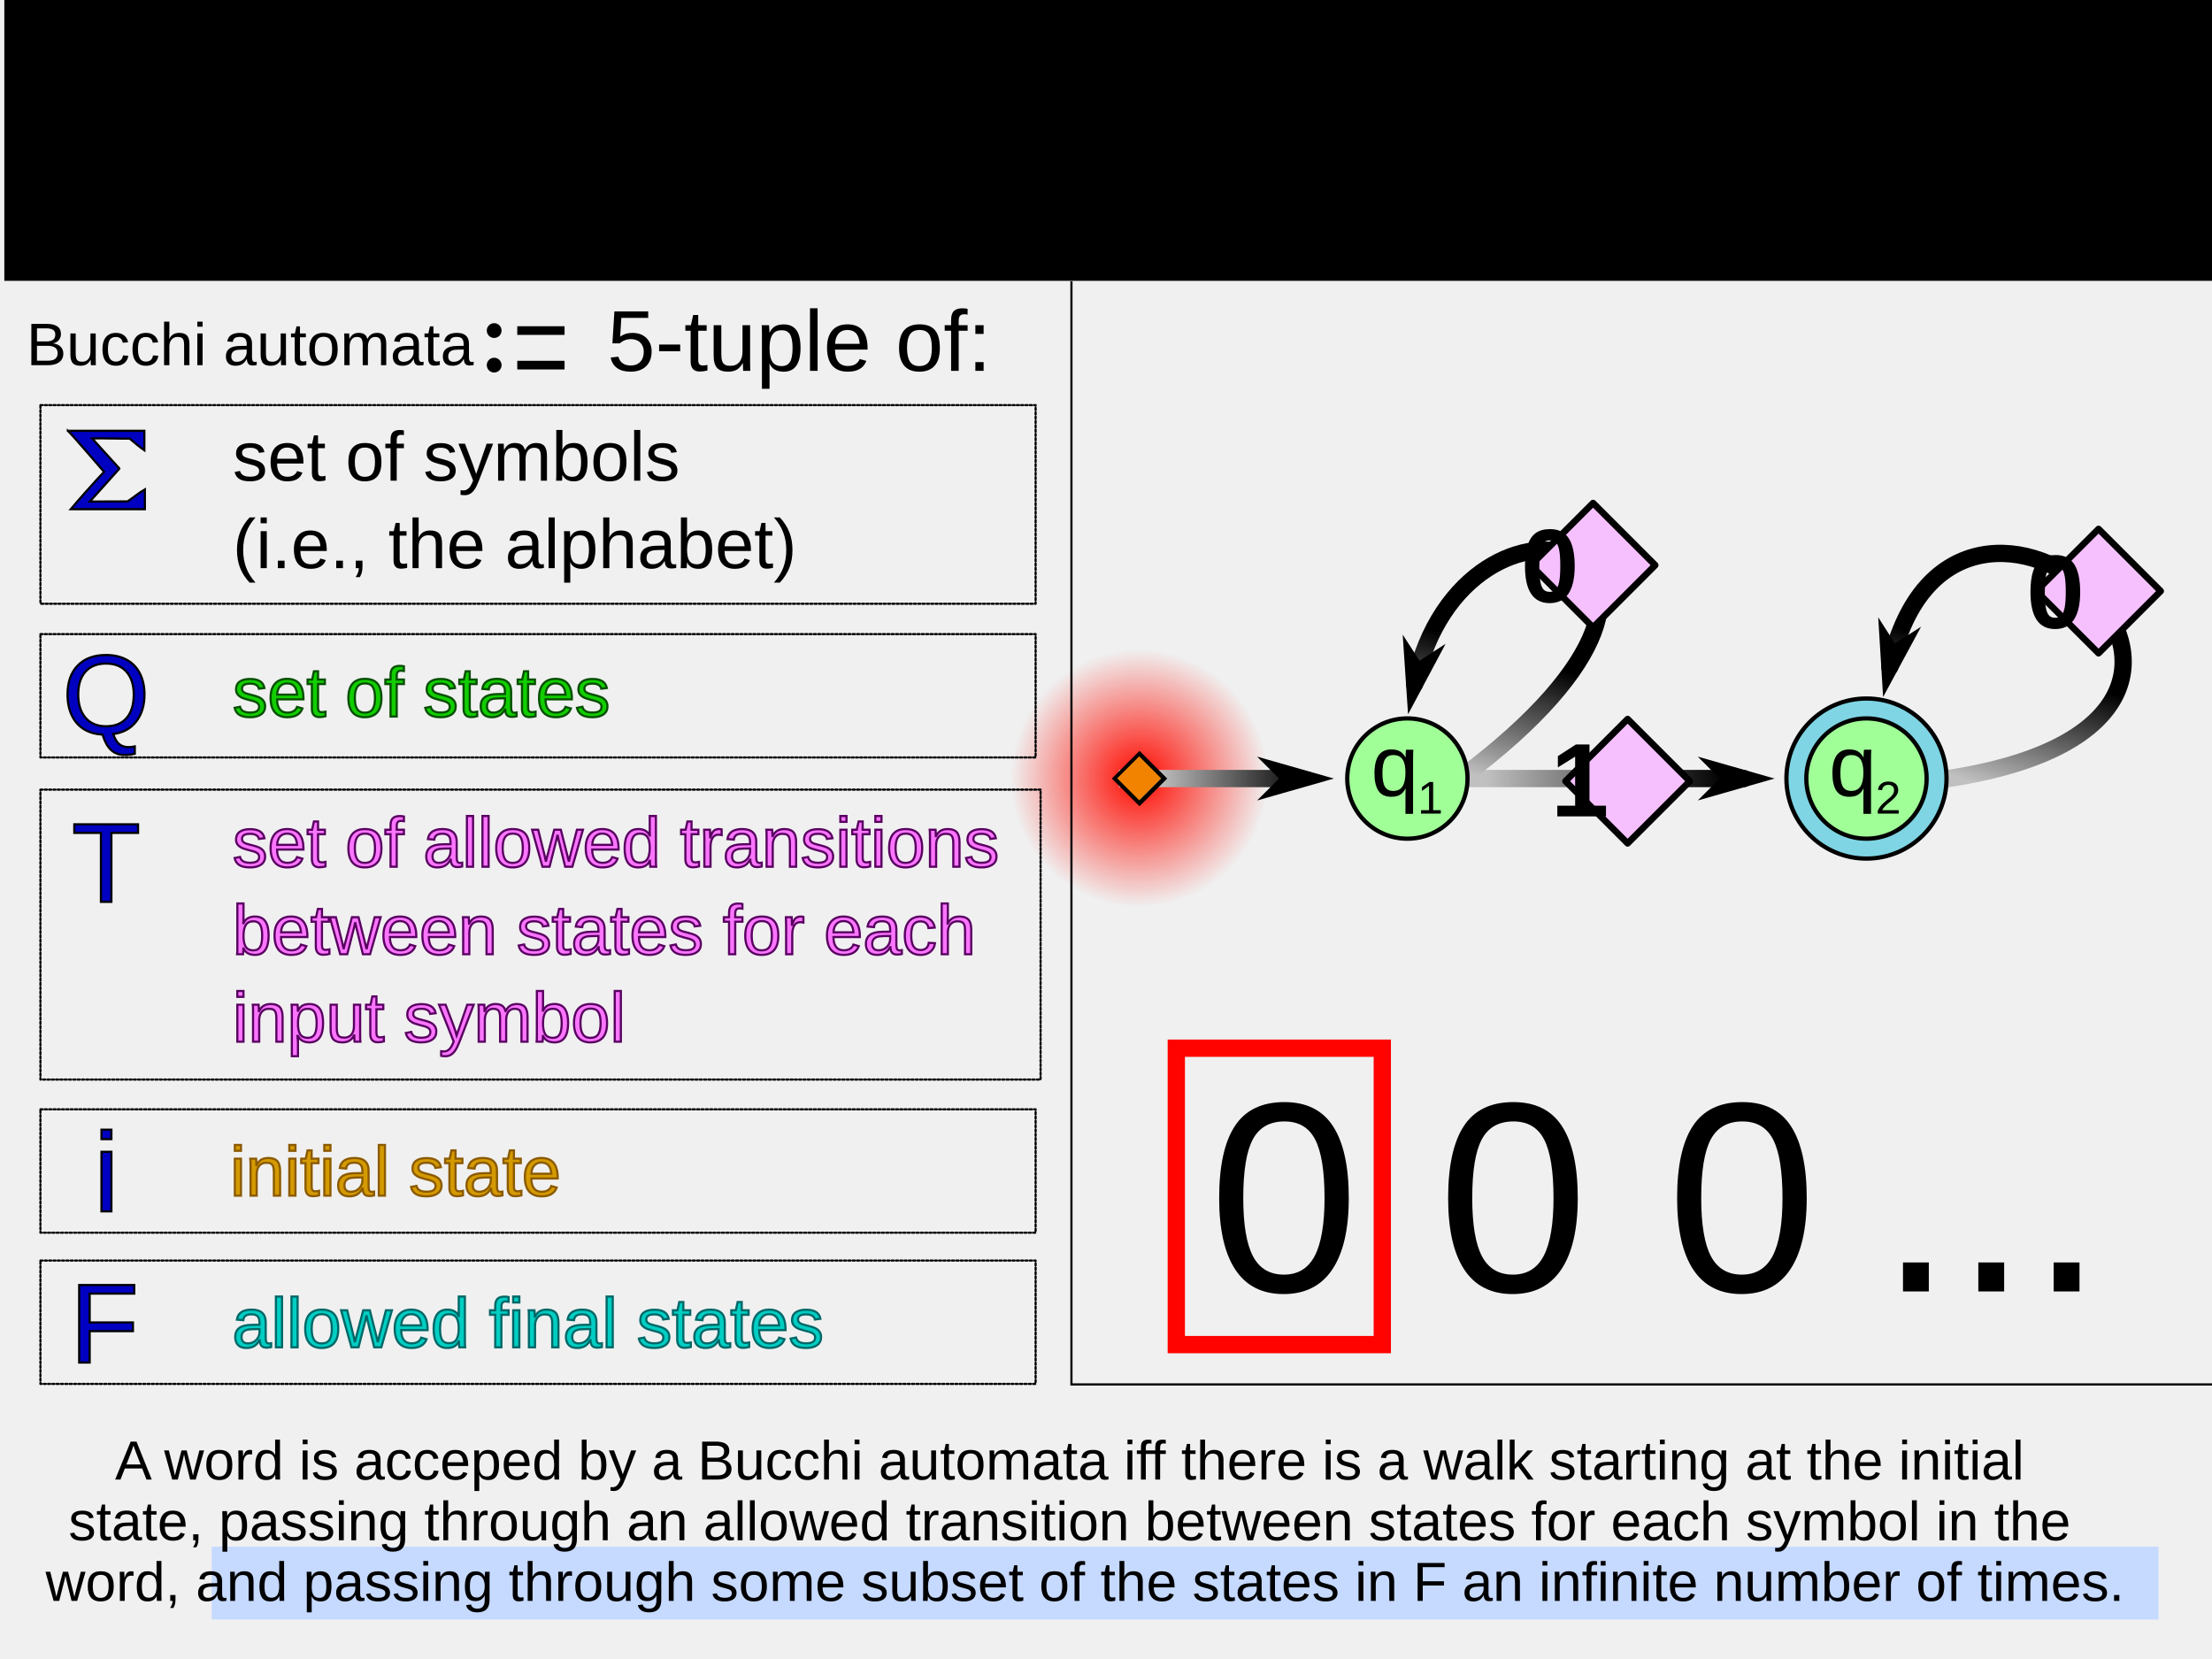
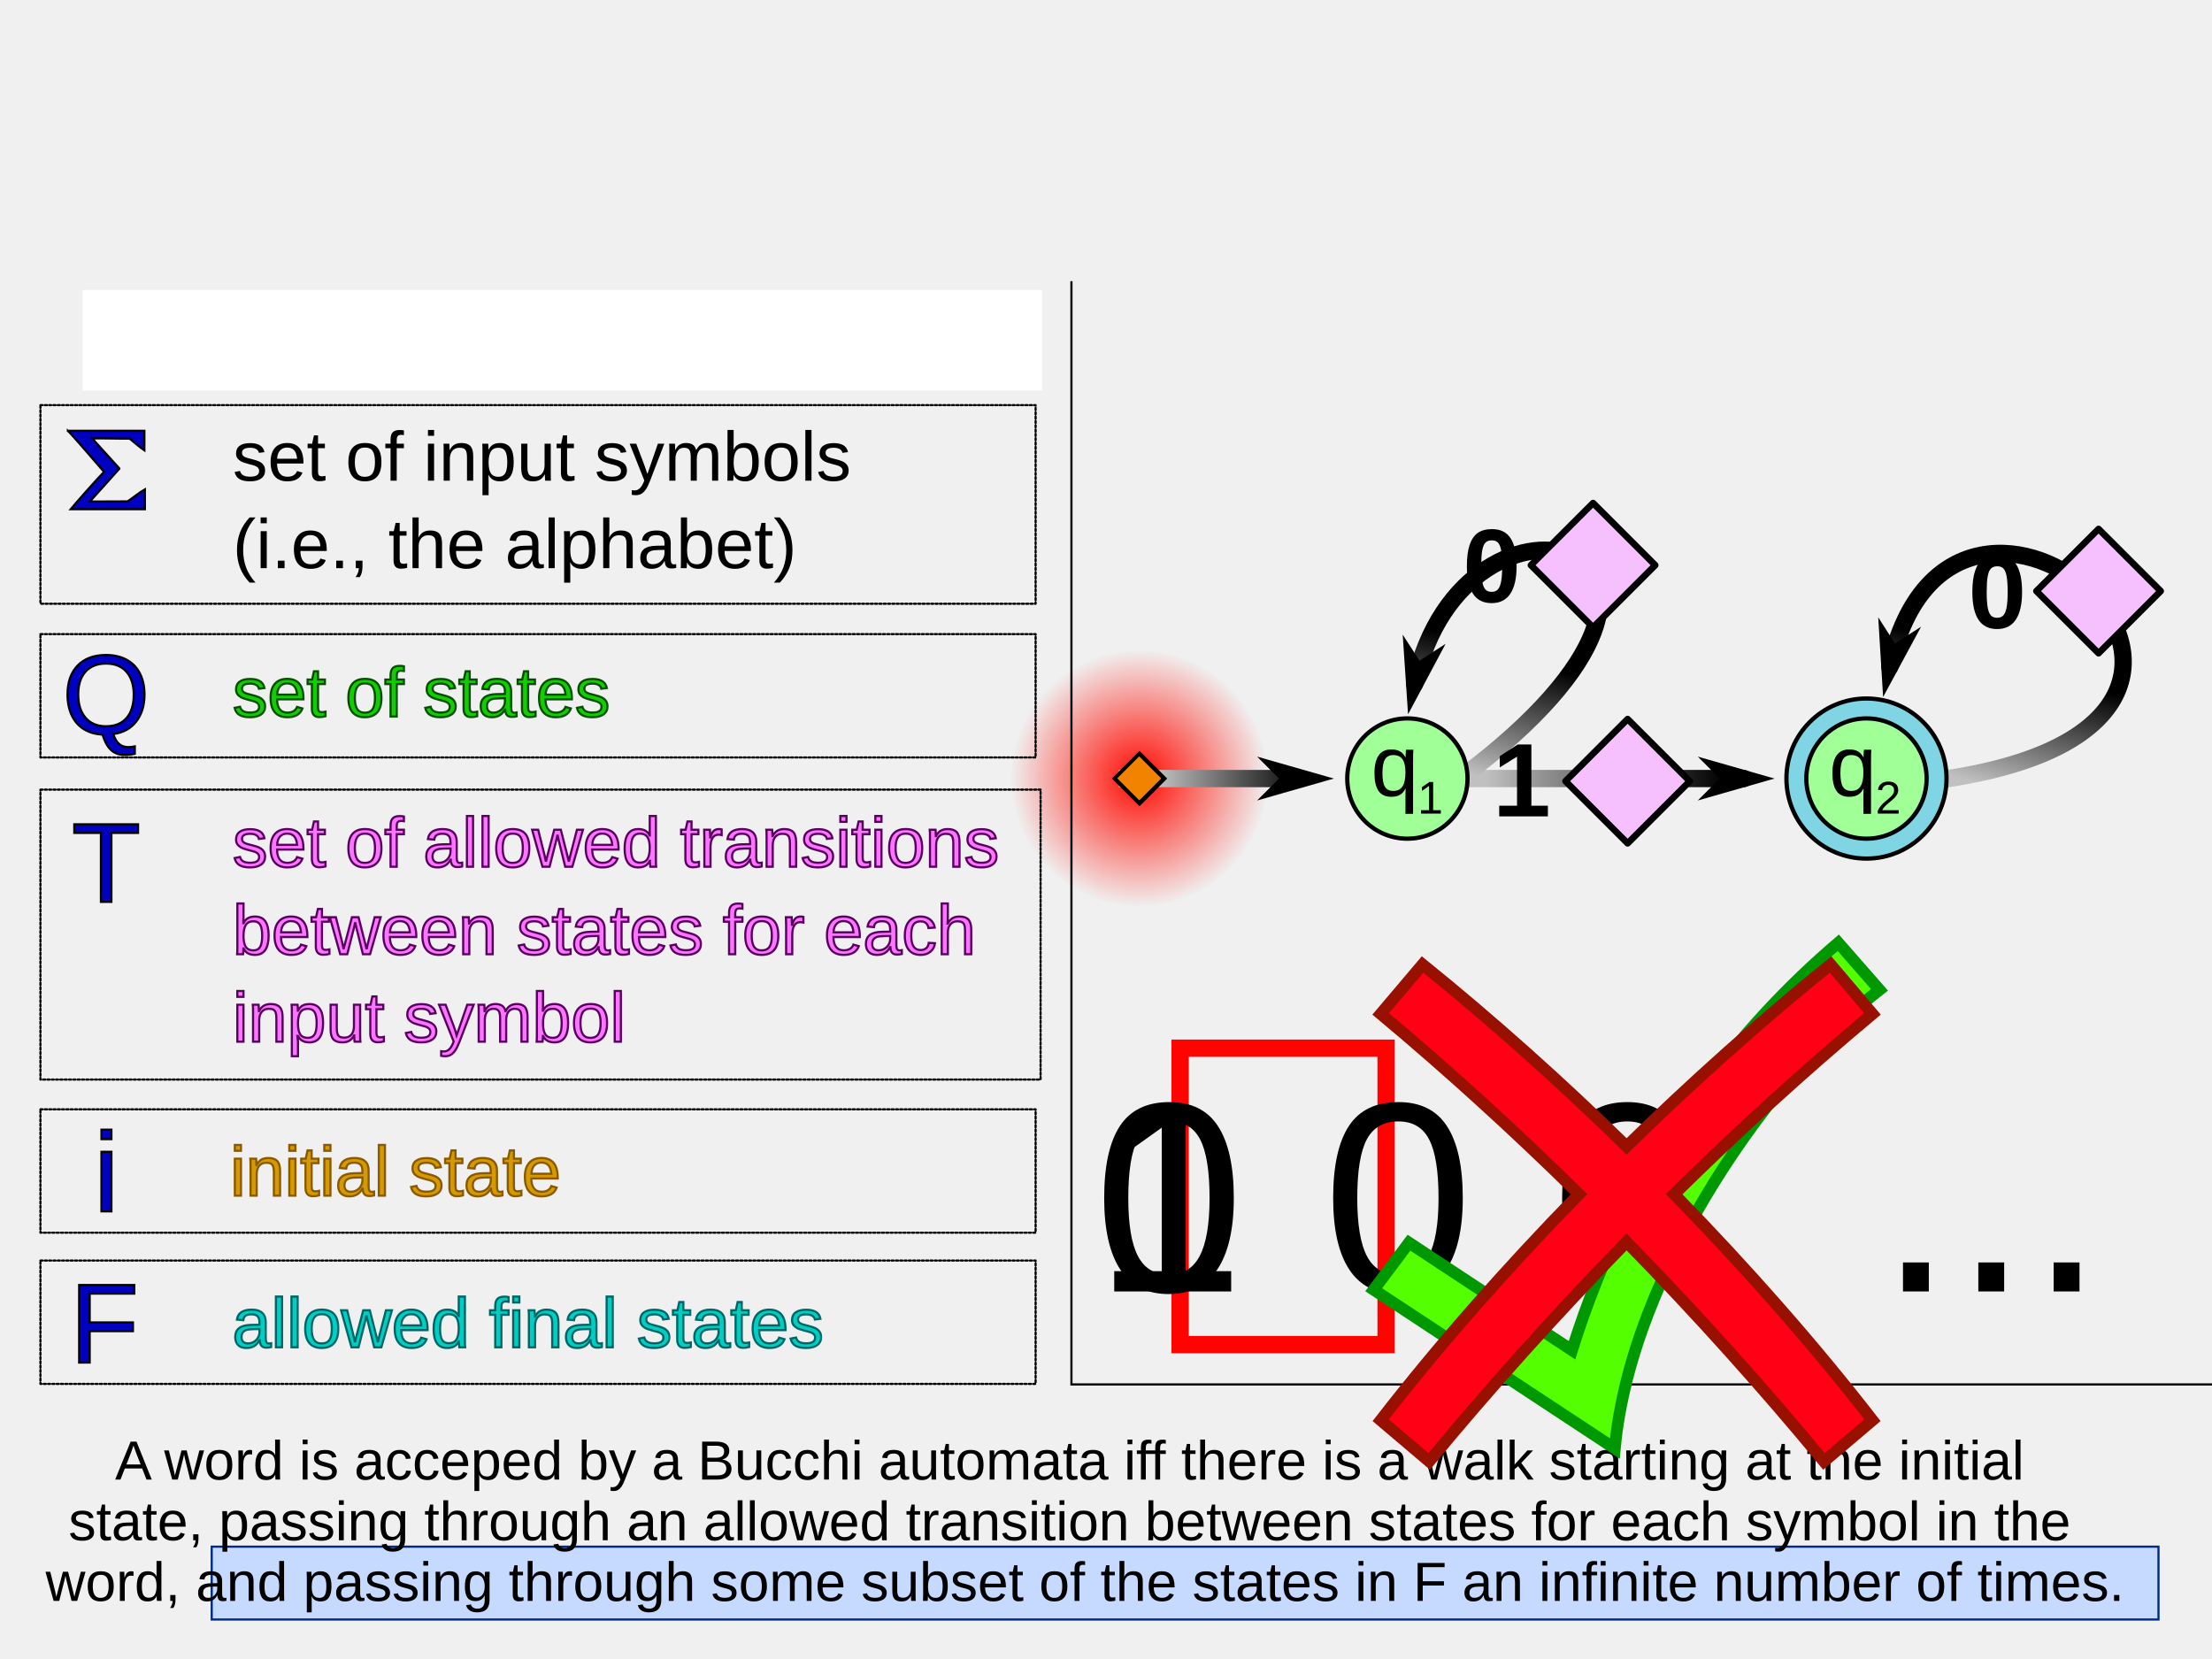
<svg xmlns="http://www.w3.org/2000/svg" xmlns:xlink="http://www.w3.org/1999/xlink" height="768" width="1024" id="svg2" version="1.1">
  <defs id="defs26765">
    <linearGradient id="linearGradient10041">
      <stop style="stop-color:#ff0a00;stop-opacity:1;" offset="0" id="stop10043" />
      <stop style="stop-color:#ff0a00;stop-opacity:0;" offset="1" id="stop10045" />
    </linearGradient>
    <marker orient="auto" refY="0.0" refX="0.0" id="EmptyDiamondSstart" style="overflow:visible">
      <path id="path7055" d="M 0,-7.071 L -7.071,0 L 0,7.071 L 7.071,0 L 0,-7.071 z " style="fill-rule:evenodd;fill:#FFFFFF;stroke:#000000;stroke-width:1.0pt;marker-start:none" transform="scale(0.2) translate(6,0)" />
    </marker>
    <linearGradient id="linearGradient8340">
      <stop style="stop-color:#c0c0c0;stop-opacity:1;" offset="0" id="stop8342" />
      <stop style="stop-color:#000000;stop-opacity:1;" offset="1" id="stop8344" />
    </linearGradient>
    <marker orient="auto" refY="0.0" refX="0.0" id="Arrow1Send" style="overflow:visible;">
      <path id="path6948" d="M 0.0,0.0 L 5.0,-5.0 L -12.5,0.0 L 5.0,5.0 L 0.0,0.0 z " style="fill-rule:evenodd;stroke:#000000;stroke-width:1.0pt;marker-start:none;" transform="scale(0.2) rotate(180) translate(6,0)" />
    </marker>
-     <marker orient="auto" refY="0.0" refX="0.0" id="EmptyDiamondM" style="overflow:visible">
-       <path id="path7043" d="M 0,-7.071 L -7.071,0 L 0,7.071 L 7.071,0 L 0,-7.071 z " style="fill-rule:evenodd;fill:#FFFFFF;stroke:#000000;stroke-width:1.0pt;marker-start:none" transform="scale(0.4)" />
-     </marker>
-     <marker orient="auto" refY="0.0" refX="0.0" id="Arrow1Mend" style="overflow:visible;">
-       <path id="path6942" d="M 0.0,0.0 L 5.0,-5.0 L -12.5,0.0 L 5.0,5.0 L 0.0,0.0 z " style="fill-rule:evenodd;stroke:#000000;stroke-width:1.0pt;marker-start:none;" transform="scale(0.4) rotate(180) translate(10,0)" />
-     </marker>
-     <linearGradient xlink:href="#linearGradient8340" id="linearGradient8346" x1="697.925" y1="320.413" x2="808.607" y2="320.413" gradientUnits="userSpaceOnUse" gradientTransform="translate(-10,40)" />
-     <linearGradient xlink:href="#linearGradient8340" id="linearGradient8730" x1="546.186" y1="320.413" x2="614.607" y2="320.413" gradientUnits="userSpaceOnUse" gradientTransform="translate(-10,40)" />
-     <linearGradient xlink:href="#linearGradient8340" id="linearGradient8736" gradientUnits="userSpaceOnUse" x1="697.925" y1="320.413" x2="715.146" y2="264.719" gradientTransform="translate(-10,40)" />
-     <linearGradient xlink:href="#linearGradient8340" id="linearGradient8804" gradientUnits="userSpaceOnUse" x1="697.925" y1="320.413" x2="715.146" y2="264.719" gradientTransform="translate(210,40)" />
    <radialGradient xlink:href="#linearGradient10041" id="radialGradient10047" cx="653.53" cy="365.649" fx="653.53" fy="365.649" r="40.7" gradientUnits="userSpaceOnUse" />
+     <linearGradient xlink:href="#linearGradient8340" id="linearGradient3177" gradientUnits="userSpaceOnUse" gradientTransform="translate(-10,40)" x1="546.186" y1="320.413" x2="614.607" y2="320.413" />
+     <linearGradient xlink:href="#linearGradient8340" id="linearGradient3179" gradientUnits="userSpaceOnUse" gradientTransform="translate(210,40)" x1="697.925" y1="320.413" x2="715.146" y2="264.719" />
+     <linearGradient xlink:href="#linearGradient8340" id="linearGradient3181" gradientUnits="userSpaceOnUse" gradientTransform="translate(-10,40)" x1="697.925" y1="320.413" x2="808.607" y2="320.413" />
+     <linearGradient xlink:href="#linearGradient8340" id="linearGradient3183" gradientUnits="userSpaceOnUse" gradientTransform="translate(-10,40)" x1="697.925" y1="320.413" x2="715.146" y2="264.719" />
  </defs>
-   <rect style="fill:#c6d9ff;fill-opacity:1;stroke:none" id="rect3317" width="901.22" height="33.723" x="98.006" y="715.997" />
-   <path style="fill:url(#radialGradient10047);fill-opacity:1;stroke:none" id="path10039" d="m 694.23,365.649 a 40.7,40.7 0 1 1 -81.401,0 40.7,40.7 0 1 1 81.401,0 z" transform="matrix(1.4641,0,0,1.4641,-429.4835,-175.0466)" />
-   <path id="path8792" d="m 901.925,360.413 c 183.313,-28.09 2.059,-184.011 -27.101,-51.7" style="fill:none;stroke:url(#linearGradient8804);stroke-width:8;stroke-linecap:round;stroke-linejoin:miter;stroke-miterlimit:4;stroke-opacity:1;stroke-dasharray:none;marker-start:none;marker-end:url(#Arrow1Send)" />
-   <path d="m 621.42,232.812 a 42.432,42.432 0 1 1 -84.864,0 42.432,42.432 0 1 1 84.864,0 z" id="path8142" style="fill:#7fd5e4;fill-opacity:1;stroke:#000000;stroke-width:2.254;stroke-linecap:round;stroke-linejoin:round;stroke-miterlimit:4;stroke-opacity:1;stroke-dasharray:none;stroke-dashoffset:0" transform="matrix(0.8732691,0,0,0.8732691,358.4321,157.1056)" />
-   <rect y="-3.0517578e-05" x="2" width="1022" style="fill:#000000;fill-opacity:1;stroke:none;display:inline" id="rect3686" height="130" />
-   <path style="font-size:12px;fill:#0000c1;fill-opacity:1;stroke:#000000;stroke-opacity:1" id="path608" d="m 31.426,199.428 c 1.946,1.757 13.355,15.135 16.739,18.997 -3.385,3.525 -12.826,14.131 -15.424,17.294 l 34.329,0 0,-9.171 c -3.045,1.733 -5.063,3.625 -8.014,5.567 l -17.464,0.067 13.636,-15.198 0,-0.131 -12.559,-13.888 c 3.934,-0.149 15.493,0.201 17.344,0.074 1.897,1.584 4.566,3.881 6.818,5.429 l 0,-9.04 -35.406,0 z" />
-   <text xml:space="preserve" style="font-size:32.4px;font-style:normal;font-variant:normal;font-weight:normal;font-stretch:normal;text-align:start;line-height:125%;letter-spacing:0px;word-spacing:0px;writing-mode:lr-tb;text-anchor:start;fill:#000000;fill-opacity:1;stroke:none;font-family:Arial;-inkscape-font-specification:Arial" x="107.695" y="222.516" id="text6268">
-     <tspan x="107.695" y="222.516" id="tspan6272">set of symbols</tspan>
-     <tspan x="107.695" y="263.016" id="tspan6276">(i.e., the alphabet)</tspan>
-   </text>
-   <text id="text6280" y="331.703" x="107.695" style="font-size:32.4px;font-style:normal;font-variant:normal;font-weight:normal;font-stretch:normal;text-align:start;line-height:125%;letter-spacing:0px;word-spacing:0px;writing-mode:lr-tb;text-anchor:start;fill:#12ce00;fill-opacity:1;stroke:#064e00;font-family:Arial;-inkscape-font-specification:Arial;stroke-opacity:1" xml:space="preserve">
-     <tspan id="tspan6284" y="331.703" x="107.695">set of states</tspan>
-   </text>
-   <text xml:space="preserve" style="font-size:52.181px;font-style:normal;font-variant:normal;font-weight:normal;font-stretch:normal;text-align:start;line-height:125%;letter-spacing:0px;word-spacing:0px;writing-mode:lr-tb;text-anchor:start;fill:#0000c1;fill-opacity:1;stroke:#000000;stroke-opacity:1;font-family:Arial;-inkscape-font-specification:Arial" x="28.789" y="339.653" id="text6288">
-     <tspan id="tspan6290" x="28.789" y="339.653">Q</tspan>
-   </text>
-   <text xml:space="preserve" style="font-size:32.4px;font-style:normal;font-variant:normal;font-weight:normal;font-stretch:normal;text-align:start;line-height:125%;letter-spacing:0px;word-spacing:0px;writing-mode:lr-tb;text-anchor:start;fill:#fb75ff;fill-opacity:1;stroke:#590061;font-family:Arial;-inkscape-font-specification:Arial;stroke-opacity:1" x="107.695" y="401.233" id="text6292">
-     <tspan x="107.695" y="401.233" id="tspan6294">set of allowed transitions</tspan>
-     <tspan x="107.695" y="441.733" id="tspan6300">between states for each</tspan>
-     <tspan x="107.695" y="482.233" id="tspan6302">input symbol</tspan>
-   </text>
-   <text id="text6296" y="417.497" x="33.223" style="font-size:52.181px;font-style:normal;font-variant:normal;font-weight:normal;font-stretch:normal;text-align:start;line-height:125%;letter-spacing:0px;word-spacing:0px;writing-mode:lr-tb;text-anchor:start;fill:#0000c1;fill-opacity:1;stroke:#000000;stroke-opacity:1;font-family:Arial;-inkscape-font-specification:Arial" xml:space="preserve">
-     <tspan y="417.497" x="33.223" id="tspan6298">T</tspan>
-   </text>
-   <text xml:space="preserve" style="font-size:52.181px;font-style:normal;font-variant:normal;font-weight:normal;font-stretch:normal;text-align:start;line-height:125%;letter-spacing:0px;word-spacing:0px;writing-mode:lr-tb;text-anchor:start;fill:#0000c1;fill-opacity:1;stroke:#000000;stroke-opacity:1;font-family:Arial;-inkscape-font-specification:Arial" x="43.491" y="560.774" id="text6304">
-     <tspan id="tspan6306" x="43.491" y="560.774">i</tspan>
-   </text>
-   <text id="text6308" y="553.505" x="106.54" style="font-size:32.4px;font-style:normal;font-variant:normal;font-weight:normal;font-stretch:normal;text-align:start;line-height:125%;letter-spacing:0px;word-spacing:0px;writing-mode:lr-tb;text-anchor:start;fill:#d49a00;fill-opacity:1;stroke:#8b5a00;font-family:Arial;-inkscape-font-specification:Arial;stroke-opacity:1" xml:space="preserve">
-     <tspan id="tspan6314" y="553.505" x="106.54">initial state</tspan>
-   </text>
-   <text id="text6321" y="630.774" x="32.369" style="font-size:52.181px;font-style:normal;font-variant:normal;font-weight:normal;font-stretch:normal;text-align:start;line-height:125%;letter-spacing:0px;word-spacing:0px;writing-mode:lr-tb;text-anchor:start;fill:#0000c1;fill-opacity:1;stroke:#000000;stroke-opacity:1;font-family:Arial;-inkscape-font-specification:Arial" xml:space="preserve">
-     <tspan y="630.774" x="32.369" id="tspan6323">F</tspan>
-   </text>
-   <text xml:space="preserve" style="font-size:32.4px;font-style:normal;font-variant:normal;font-weight:normal;font-stretch:normal;text-align:start;line-height:125%;letter-spacing:0px;word-spacing:0px;writing-mode:lr-tb;text-anchor:start;fill:#00cec3;fill-opacity:1;stroke:#006767;font-family:Arial;-inkscape-font-specification:Arial;stroke-opacity:1" x="107.521" y="623.703" id="text6325">
-     <tspan x="107.521" y="623.703" id="tspan6327">allowed final states</tspan>
-   </text>
-   <path style="fill:none;stroke:#000000;stroke-width:1px;stroke-linecap:butt;stroke-linejoin:miter;stroke-opacity:1" d="m 496,130.178 0,510.715 529.936,0" id="path6329" />
-   <rect style="fill:none;stroke:#000000;stroke-width:1;stroke-linecap:round;stroke-linejoin:round;stroke-miterlimit:4;stroke-opacity:1;stroke-dasharray:1, 1;stroke-dashoffset:0" id="rect6843" width="460.703" height="91.947" x="18.715" y="187.546" />
-   <rect y="293.546" x="18.715" height="57.104" width="460.703" id="rect6845" style="fill:none;stroke:#000000;stroke-width:1;stroke-linecap:round;stroke-linejoin:round;stroke-miterlimit:4;stroke-opacity:1;stroke-dasharray:1, 1;stroke-dashoffset:0" />
-   <rect y="365.546" x="18.715" height="134.212" width="463.002" id="rect6847" style="fill:none;stroke:#000000;stroke-width:1;stroke-linecap:round;stroke-linejoin:round;stroke-miterlimit:4;stroke-opacity:1;stroke-dasharray:1, 1;stroke-dashoffset:0" />
-   <rect style="fill:none;stroke:#000000;stroke-width:1;stroke-linecap:round;stroke-linejoin:round;stroke-miterlimit:4;stroke-opacity:1;stroke-dasharray:1, 1;stroke-dashoffset:0" id="rect6849" width="460.703" height="57.104" x="18.715" y="513.546" />
-   <rect y="583.546" x="18.715" height="57.104" width="460.703" id="rect6851" style="fill:none;stroke:#000000;stroke-width:1;stroke-linecap:round;stroke-linejoin:round;stroke-miterlimit:4;stroke-opacity:1;stroke-dasharray:1, 1;stroke-dashoffset:0" />
-   <text xml:space="preserve" style="font-size:25.535px;font-style:normal;font-variant:normal;font-weight:normal;font-stretch:normal;text-align:center;line-height:110%;letter-spacing:0px;word-spacing:0px;writing-mode:lr-tb;text-anchor:middle;fill:#000000;fill-opacity:1;stroke:none;font-family:Arial;-inkscape-font-specification:Arial" x="512.898" y="684.929" id="text6853">
+   <path style="fill:url(#radialGradient10047);fill-opacity:1;stroke:none" id="infinite_automata.marker" d="m 694.23,365.649 a 40.7,40.7 0 1 1 -81.401,0 40.7,40.7 0 1 1 81.401,0 z" transform="matrix(1.4641,0,0,1.4641,-429.4835,-175.0466)" />
+   <g id="infinite_automata.5tuple">
+     <text id="text5954" y="171.675" x="41.097" style="font-size:40px;font-style:normal;font-variant:normal;font-weight:normal;font-stretch:normal;text-align:start;line-height:125%;letter-spacing:0px;word-spacing:0px;writing-mode:lr-tb;text-anchor:start;fill:#000000;fill-opacity:1;stroke:none;font-family:Arial;-inkscape-font-specification:Arial" xml:space="preserve">
+       <tspan y="171.675" x="41.097" id="tspan5956">automata</tspan>
+     </text>
+     <path transform="translate(-18.98249,-172.8602)" d="m 251.169,325.889 a 3.422,3.422 0 1 1 -6.844,0 3.422,3.422 0 1 1 6.844,0 z" id="path3066" style="fill:#000000;fill-opacity:1;stroke:none" />
+     <path style="fill:#000000;fill-opacity:1;stroke:none" id="path3074" d="m 251.169,325.889 a 3.422,3.422 0 1 1 -6.844,0 3.422,3.422 0 1 1 6.844,0 z" transform="translate(-18.98249,-156.8602)" />
+     <g transform="translate(53.01752,-138.8602)" id="g4358">
+       <path style="fill:none;stroke:#000000;stroke-width:4;stroke-linecap:butt;stroke-linejoin:miter;stroke-miterlimit:4;stroke-opacity:1;stroke-dasharray:none" d="m 186.438,291.889 21.9,0" id="path3070" />
+       <path id="path3076" d="m 186.438,307.889 21.9,0" style="fill:none;stroke:#000000;stroke-width:4;stroke-linecap:butt;stroke-linejoin:miter;stroke-miterlimit:4;stroke-opacity:1;stroke-dasharray:none" />
+     </g>
+     <text xml:space="preserve" style="font-size:40px;font-style:normal;font-variant:normal;font-weight:normal;font-stretch:normal;text-align:start;line-height:125%;letter-spacing:0px;word-spacing:0px;writing-mode:lr-tb;text-anchor:start;fill:#000000;fill-opacity:1;stroke:none;font-family:Arial;-inkscape-font-specification:Arial" x="281.097" y="171.675" id="text6331">
+       <tspan id="tspan6333" x="281.097" y="171.675">5-tuple of:</tspan>
+     </text>
+   </g>
+   <g id="infinite_automata.5tuple.alphabet">
+     <path d="m 31.426,199.428 c 1.946,1.757 13.355,15.135 16.739,18.997 -3.385,3.525 -12.826,14.131 -15.424,17.294 l 34.329,0 0,-9.171 c -3.045,1.733 -5.063,3.625 -8.014,5.567 l -17.464,0.067 13.636,-15.198 0,-0.131 -12.559,-13.888 c 3.934,-0.149 15.493,0.201 17.344,0.074 1.897,1.584 4.566,3.881 6.818,5.429 l 0,-9.04 -35.406,0 z" id="path608" style="font-size:12px;fill:#0000c1;fill-opacity:1;stroke:#000000;stroke-opacity:1" />
+     <text id="text6268" y="222.516" x="107.695" style="font-size:32.4px;font-style:normal;font-variant:normal;font-weight:normal;font-stretch:normal;text-align:start;line-height:125%;letter-spacing:0px;word-spacing:0px;writing-mode:lr-tb;text-anchor:start;fill:#000000;fill-opacity:1;stroke:none;font-family:Arial;-inkscape-font-specification:Arial" xml:space="preserve">
+       <tspan id="tspan6272" y="222.516" x="107.695">set of input symbols</tspan>
+       <tspan id="tspan6276" y="263.016" x="107.695">(i.e., the alphabet)</tspan>
+     </text>
+     <rect y="187.546" x="18.715" height="91.947" width="460.703" id="rect6843" style="fill:none;stroke:#000000;stroke-width:1;stroke-linecap:round;stroke-linejoin:round;stroke-miterlimit:4;stroke-opacity:1;stroke-dasharray:1, 1;stroke-dashoffset:0" />
+   </g>
+   <g id="infinite_automata.5tuple.states">
+     <text xml:space="preserve" style="font-size:32.4px;font-style:normal;font-variant:normal;font-weight:normal;font-stretch:normal;text-align:start;line-height:125%;letter-spacing:0px;word-spacing:0px;writing-mode:lr-tb;text-anchor:start;fill:#12ce00;fill-opacity:1;stroke:#064e00;font-family:Arial;-inkscape-font-specification:Arial;stroke-opacity:1" x="107.695" y="331.703" id="text6280">
+       <tspan x="107.695" y="331.703" id="tspan6284">set of states</tspan>
+     </text>
+     <text id="text6288" y="339.653" x="28.789" style="font-size:52.181px;font-style:normal;font-variant:normal;font-weight:normal;font-stretch:normal;text-align:start;line-height:125%;letter-spacing:0px;word-spacing:0px;writing-mode:lr-tb;text-anchor:start;fill:#0000c1;fill-opacity:1;stroke:#000000;stroke-opacity:1;font-family:Arial;-inkscape-font-specification:Arial" xml:space="preserve">
+       <tspan y="339.653" x="28.789" id="tspan6290">Q</tspan>
+     </text>
+     <rect style="fill:none;stroke:#000000;stroke-width:1;stroke-linecap:round;stroke-linejoin:round;stroke-miterlimit:4;stroke-opacity:1;stroke-dasharray:1, 1;stroke-dashoffset:0" id="rect6845" width="460.703" height="57.104" x="18.715" y="293.546" />
+   </g>
+   <g id="infinite_automata.5tuple.transitions">
+     <text id="text6292" y="401.233" x="107.695" style="font-size:32.4px;font-style:normal;font-variant:normal;font-weight:normal;font-stretch:normal;text-align:start;line-height:125%;letter-spacing:0px;word-spacing:0px;writing-mode:lr-tb;text-anchor:start;fill:#fb75ff;fill-opacity:1;stroke:#590061;font-family:Arial;-inkscape-font-specification:Arial;stroke-opacity:1" xml:space="preserve">
+       <tspan id="tspan6294" y="401.233" x="107.695">set of allowed transitions</tspan>
+       <tspan id="tspan6300" y="441.733" x="107.695">between states for each</tspan>
+       <tspan id="tspan6302" y="482.233" x="107.695">input symbol</tspan>
+     </text>
+     <text xml:space="preserve" style="font-size:52.181px;font-style:normal;font-variant:normal;font-weight:normal;font-stretch:normal;text-align:start;line-height:125%;letter-spacing:0px;word-spacing:0px;writing-mode:lr-tb;text-anchor:start;fill:#0000c1;fill-opacity:1;stroke:#000000;stroke-opacity:1;font-family:Arial;-inkscape-font-specification:Arial" x="33.223" y="417.497" id="text6296">
+       <tspan id="tspan6298" x="33.223" y="417.497">T</tspan>
+     </text>
+     <rect style="fill:none;stroke:#000000;stroke-width:1;stroke-linecap:round;stroke-linejoin:round;stroke-miterlimit:4;stroke-opacity:1;stroke-dasharray:1, 1;stroke-dashoffset:0" id="rect6847" width="463.002" height="134.212" x="18.715" y="365.546" />
+   </g>
+   <g id="infinite_automata.5tuple.initial">
+     <text id="text6304" y="560.774" x="43.491" style="font-size:52.181px;font-style:normal;font-variant:normal;font-weight:normal;font-stretch:normal;text-align:start;line-height:125%;letter-spacing:0px;word-spacing:0px;writing-mode:lr-tb;text-anchor:start;fill:#0000c1;fill-opacity:1;stroke:#000000;stroke-opacity:1;font-family:Arial;-inkscape-font-specification:Arial" xml:space="preserve">
+       <tspan y="560.774" x="43.491" id="tspan6306">i</tspan>
+     </text>
+     <text xml:space="preserve" style="font-size:32.4px;font-style:normal;font-variant:normal;font-weight:normal;font-stretch:normal;text-align:start;line-height:125%;letter-spacing:0px;word-spacing:0px;writing-mode:lr-tb;text-anchor:start;fill:#d49a00;fill-opacity:1;stroke:#8b5a00;font-family:Arial;-inkscape-font-specification:Arial;stroke-opacity:1" x="106.54" y="553.505" id="text6308">
+       <tspan x="106.54" y="553.505" id="tspan6314">initial state</tspan>
+     </text>
+     <rect y="513.546" x="18.715" height="57.104" width="460.703" id="rect6849" style="fill:none;stroke:#000000;stroke-width:1;stroke-linecap:round;stroke-linejoin:round;stroke-miterlimit:4;stroke-opacity:1;stroke-dasharray:1, 1;stroke-dashoffset:0" />
+   </g>
+   <g id="infinite_automata.5tuple.final">
+     <text xml:space="preserve" style="font-size:52.181px;font-style:normal;font-variant:normal;font-weight:normal;font-stretch:normal;text-align:start;line-height:125%;letter-spacing:0px;word-spacing:0px;writing-mode:lr-tb;text-anchor:start;fill:#0000c1;fill-opacity:1;stroke:#000000;stroke-opacity:1;font-family:Arial;-inkscape-font-specification:Arial" x="32.369" y="630.774" id="text6321">
+       <tspan id="tspan6323" x="32.369" y="630.774">F</tspan>
+     </text>
+     <text id="text6325" y="623.703" x="107.521" style="font-size:32.4px;font-style:normal;font-variant:normal;font-weight:normal;font-stretch:normal;text-align:start;line-height:125%;letter-spacing:0px;word-spacing:0px;writing-mode:lr-tb;text-anchor:start;fill:#00cec3;fill-opacity:1;stroke:#006767;font-family:Arial;-inkscape-font-specification:Arial;stroke-opacity:1" xml:space="preserve">
+       <tspan id="tspan6327" y="623.703" x="107.521">allowed final states</tspan>
+     </text>
+     <rect style="fill:none;stroke:#000000;stroke-width:1;stroke-linecap:round;stroke-linejoin:round;stroke-miterlimit:4;stroke-opacity:1;stroke-dasharray:1, 1;stroke-dashoffset:0" id="rect6851" width="460.703" height="57.104" x="18.715" y="583.546" />
+   </g>
+   <g id="infinite_automata.automata">
+     <path id="infinite_automata.automata.transitions.initial" d="m 517.925,360.413 85.282,0" style="fill:none;stroke:url(#linearGradient3177);stroke-width:8;stroke-linecap:butt;stroke-linejoin:miter;stroke-miterlimit:4;stroke-opacity:1;stroke-dasharray:none;marker-start:url(#EmptyDiamondSstart);marker-end:url(#Arrow1Send)" />
+     <g id="infinite_automata.automata.transitions">
+       <path id="path8792" d="m 901.925,360.413 c 183.313,-28.09 2.059,-184.011 -27.101,-51.7" style="fill:none;stroke:url(#linearGradient3179);stroke-width:8;stroke-linecap:round;stroke-linejoin:miter;stroke-miterlimit:4;stroke-opacity:1;stroke-dasharray:none;marker-start:none;marker-end:url(#Arrow1Send)" />
+       <path id="path7956" d="m 677.925,360.413 129.282,0" style="fill:none;stroke:url(#linearGradient3181);stroke-width:8;stroke-linecap:round;stroke-linejoin:miter;stroke-miterlimit:4;stroke-opacity:1;stroke-dasharray:none;marker-start:none;marker-end:url(#Arrow1Send)" />
+       <path style="fill:none;stroke:url(#linearGradient3183);stroke-width:8;stroke-linecap:round;stroke-linejoin:miter;stroke-miterlimit:4;stroke-opacity:1;stroke-dasharray:none;marker-start:none;marker-end:url(#Arrow1Send)" d="m 675.925,360.413 c 146.167,-108.843 1.73,-150.267 -21.101,-43.7" id="path8732" />
+       <rect style="fill:#f6c0ff;fill-opacity:1;stroke:#000000;stroke-width:3.041;stroke-linecap:round;stroke-linejoin:round;stroke-miterlimit:4;stroke-opacity:1;stroke-dasharray:none;stroke-dashoffset:0" id="rect8752" width="40.689" height="40.689" x="316.123" y="686.139" transform="matrix(0.7071068,-0.7071068,0.7071068,0.7071068,0,0)" />
+       <rect transform="matrix(0.7071068,-0.7071068,0.7071068,0.7071068,0,0)" y="768.164" x="256.726" height="40.689" width="40.689" id="rect8776" style="fill:#f6c0ff;fill-opacity:1;stroke:#000000;stroke-width:3.041;stroke-linecap:round;stroke-linejoin:round;stroke-miterlimit:4;stroke-opacity:1;stroke-dasharray:none;stroke-dashoffset:0" />
+       <rect transform="matrix(0.7071068,-0.7071068,0.7071068,0.7071068,0,0)" y="860.087" x="473.101" height="40.689" width="40.689" id="rect8794" style="fill:#f6c0ff;fill-opacity:1;stroke:#000000;stroke-width:3.041;stroke-linecap:round;stroke-linejoin:round;stroke-miterlimit:4;stroke-opacity:1;stroke-dasharray:none;stroke-dashoffset:0" />
+       <text xml:space="preserve" style="font-size:48.4px;font-style:normal;font-variant:normal;font-weight:bold;font-stretch:normal;text-align:center;line-height:125%;letter-spacing:0px;word-spacing:0px;writing-mode:lr-tb;text-anchor:middle;fill:#000000;fill-opacity:1;stroke:none;font-family:Arial;-inkscape-font-specification:Arial Bold" x="737.667" y="278.739" id="text8754">
+         <tspan id="tspan8756" x="737.667" y="278.739">0</tspan>
+       </text>
+       <text id="text8778" y="377.919" x="751.51" style="font-size:48.4px;font-style:normal;font-variant:normal;font-weight:bold;font-stretch:normal;text-align:center;line-height:125%;letter-spacing:0px;word-spacing:0px;writing-mode:lr-tb;text-anchor:middle;fill:#000000;fill-opacity:1;stroke:none;font-family:Arial;-inkscape-font-specification:Arial Bold" xml:space="preserve">
+         <tspan y="377.919" x="751.51" id="tspan8780">1</tspan>
+       </text>
+       <text id="text8796" y="290.739" x="971.667" style="font-size:48.4px;font-style:normal;font-variant:normal;font-weight:bold;font-stretch:normal;text-align:center;line-height:125%;letter-spacing:0px;word-spacing:0px;writing-mode:lr-tb;text-anchor:middle;fill:#000000;fill-opacity:1;stroke:none;font-family:Arial;-inkscape-font-specification:Arial Bold" xml:space="preserve">
+         <tspan y="290.739" x="971.667" id="tspan8798">0</tspan>
+       </text>
+     </g>
+     <g id="infinite_automata.automata.state.1">
+       <path style="fill:#a1ff98;fill-opacity:1;stroke:#000000;stroke-width:3;stroke-linecap:round;stroke-linejoin:round;stroke-miterlimit:4;stroke-opacity:1;stroke-dasharray:none;stroke-dashoffset:0" id="path6906" d="m 621.42,232.812 c 0,23.434 -18.997,42.432 -42.432,42.432 -23.434,0 -42.432,-18.997 -42.432,-42.432 0,-23.434 18.997,-42.432 42.432,-42.432 23.434,0 42.432,18.997 42.432,42.432 z" transform="matrix(0.6561,0,0,0.6561,271.6455,207.6652)" />
+       <text xml:space="preserve" style="font-size:40px;font-style:normal;font-variant:normal;font-weight:normal;font-stretch:normal;text-align:start;line-height:125%;letter-spacing:0px;word-spacing:0px;writing-mode:lr-tb;text-anchor:start;fill:#000000;fill-opacity:1;stroke:none;font-family:Arial;-inkscape-font-specification:Arial" x="634.597" y="368.465" id="text8806">
+         <tspan id="tspan8808" x="634.597" y="368.465">q</tspan>
+       </text>
+       <text xml:space="preserve" style="font-size:21.258px;font-style:normal;font-variant:normal;font-weight:normal;font-stretch:normal;text-align:start;line-height:125%;letter-spacing:0px;word-spacing:0px;writing-mode:lr-tb;text-anchor:start;fill:#000000;fill-opacity:1;stroke:none;font-family:Arial;-inkscape-font-specification:Arial" x="656.209" y="376.641" id="text8814">
+         <tspan id="tspan8816" x="656.209" y="376.641">1</tspan>
+       </text>
+     </g>
+     <g id="infinite_automata.automata.state.2">
+       <path d="m 621.42,232.812 c 0,23.434 -18.997,42.432 -42.432,42.432 -23.434,0 -42.432,-18.997 -42.432,-42.432 0,-23.434 18.997,-42.432 42.432,-42.432 23.434,0 42.432,18.997 42.432,42.432 z" id="path8142" style="fill:#7fd5e4;fill-opacity:1;stroke:#000000;stroke-width:2.254;stroke-linecap:round;stroke-linejoin:round;stroke-miterlimit:4;stroke-opacity:1;stroke-dasharray:none;stroke-dashoffset:0" transform="matrix(0.8732691,0,0,0.8732691,358.4321,157.1056)" />
+       <g id="g11009">
+         <path d="m 621.42,232.812 c 0,23.434 -18.997,42.432 -42.432,42.432 -23.434,0 -42.432,-18.997 -42.432,-42.432 0,-23.434 18.997,-42.432 42.432,-42.432 23.434,0 42.432,18.997 42.432,42.432 z" id="path6910" style="fill:#a1ff98;fill-opacity:1;stroke:#000000;stroke-width:3;stroke-linecap:round;stroke-linejoin:round;stroke-miterlimit:4;stroke-opacity:1;stroke-dasharray:none;stroke-dashoffset:0" transform="matrix(0.6561,0,0,0.6561,484.1704,207.6652)" />
+         <text xml:space="preserve" style="font-size:40px;font-style:normal;font-variant:normal;font-weight:normal;font-stretch:normal;text-align:start;line-height:125%;letter-spacing:0px;word-spacing:0px;writing-mode:lr-tb;text-anchor:start;fill:#000000;fill-opacity:1;stroke:none;font-family:Arial;-inkscape-font-specification:Arial" x="846.597" y="368.465" id="text8818">
+           <tspan id="tspan8820" x="846.597" y="368.465">q</tspan>
+         </text>
+         <text xml:space="preserve" style="font-size:21.258px;font-style:normal;font-variant:normal;font-weight:normal;font-stretch:normal;text-align:start;line-height:125%;letter-spacing:0px;word-spacing:0px;writing-mode:lr-tb;text-anchor:start;fill:#000000;fill-opacity:1;stroke:none;font-family:Arial;-inkscape-font-specification:Arial" x="868.209" y="376.641" id="text8822">
+           <tspan id="tspan8824" x="868.209" y="376.641">2</tspan>
+         </text>
+       </g>
+     </g>
+     <rect transform="matrix(-0.7071068,-0.7071068,0.7071068,-0.7071068,0,0)" y="110.943" x="-634.843" height="14.36" width="14.36" id="rect10035" style="fill:#f18300;fill-opacity:1;stroke:none" />
+   </g>
+   <rect style="fill:none;stroke:#ff0300;stroke-width:8;stroke-miterlimit:4;stroke-opacity:1;stroke-dasharray:none" id="infinite_automata.reader" width="95.355" height="137.218" x="546.313" y="485.238" />
+   <rect style="fill:#ffffff;fill-opacity:1;stroke:none" id="infinite_automata.5tuple.cover" width="444.214" height="46.515" x="38.234" y="134.239" />
+   <path style="fill:none;stroke:#000000;stroke-width:1px;stroke-linecap:butt;stroke-linejoin:miter;stroke-opacity:1" d="m 496,130.178 0,510.715 529.936,0" id="infinite_automata.automata.box" />
+   <rect style="fill:#c6d9ff;fill-opacity:1;stroke:#002b80;stroke-opacity:1" id="infinite_automata.criterion.highlight" width="901.22" height="33.723" x="98.006" y="715.997" />
+   <text xml:space="preserve" style="font-size:25.535px;font-style:normal;font-variant:normal;font-weight:normal;font-stretch:normal;text-align:center;line-height:110%;letter-spacing:0px;word-spacing:0px;writing-mode:lr-tb;text-anchor:middle;fill:#000000;fill-opacity:1;stroke:none;font-family:Arial;-inkscape-font-specification:Arial" x="512.898" y="684.929" id="infinite_automata.criterion">
    <tspan id="tspan6894" x="512.898" y="684.929">A word is acceped by a Bucchi automata iff there is a walk starting at the initial</tspan>
    <tspan x="512.898" y="713.018" id="tspan3275">state, passing through an allowed transition between states for each symbol in the</tspan>
    <tspan x="512.898" y="741.107" id="tspan3279">word, and passing through some subset of the states in F an infinite number of times.</tspan>
  </text>
-   <path transform="matrix(0.6561,0,0,0.6561,484.1704,207.6652)" style="fill:#a1ff98;fill-opacity:1;stroke:#000000;stroke-width:3;stroke-linecap:round;stroke-linejoin:round;stroke-miterlimit:4;stroke-opacity:1;stroke-dasharray:none;stroke-dashoffset:0" id="path6910" d="m 621.42,232.812 a 42.432,42.432 0 1 1 -84.864,0 42.432,42.432 0 1 1 84.864,0 z" />
-   <text xml:space="preserve" style="font-size:125.537px;font-style:normal;font-variant:normal;font-weight:normal;font-stretch:normal;text-align:start;line-height:125%;letter-spacing:0px;word-spacing:0px;writing-mode:lr-tb;text-anchor:start;fill:#000000;fill-opacity:1;stroke:none;font-family:Arial;-inkscape-font-specification:Arial" x="559.48" y="597.846" id="text6912">
-     <tspan id="tspan6914" x="559.48" y="597.846">0</tspan>
+   <text xml:space="preserve" style="font-size:125.537px;font-style:normal;font-variant:normal;font-weight:normal;font-stretch:normal;text-align:center;line-height:125%;letter-spacing:0px;word-spacing:0px;writing-mode:lr-tb;text-anchor:middle;fill:#000000;fill-opacity:1;stroke:none;font-family:Arial;-inkscape-font-specification:Arial" x="593.48" y="597.846" id="automata.input.1.0">
+     <tspan id="tspan6914" x="593.48" y="597.846">0</tspan>
  </text>
-   <text id="text6916" y="597.846" x="665.48" style="font-size:125.537px;font-style:normal;font-variant:normal;font-weight:normal;font-stretch:normal;text-align:start;line-height:125%;letter-spacing:0px;word-spacing:0px;writing-mode:lr-tb;text-anchor:start;fill:#000000;fill-opacity:1;stroke:none;font-family:Arial;-inkscape-font-specification:Arial" xml:space="preserve">
-     <tspan y="597.846" x="665.48" id="tspan6918">0</tspan>
+   <text id="automata.input.2" y="597.846" x="699.48" style="font-size:125.537px;font-style:normal;font-variant:normal;font-weight:normal;font-stretch:normal;text-align:center;line-height:125%;letter-spacing:0px;word-spacing:0px;writing-mode:lr-tb;text-anchor:middle;fill:#000000;fill-opacity:1;stroke:none;font-family:Arial;-inkscape-font-specification:Arial" xml:space="preserve">
+     <tspan y="597.846" x="699.48" id="tspan6918">0</tspan>
  </text>
-   <text xml:space="preserve" style="font-size:125.537px;font-style:normal;font-variant:normal;font-weight:normal;font-stretch:normal;text-align:start;line-height:125%;letter-spacing:0px;word-spacing:0px;writing-mode:lr-tb;text-anchor:start;fill:#000000;fill-opacity:1;stroke:none;font-family:Arial;-inkscape-font-specification:Arial" x="771.48" y="597.846" id="text6920">
-     <tspan id="tspan6922" x="771.48" y="597.846">0</tspan>
+   <text xml:space="preserve" style="font-size:125.537px;font-style:normal;font-variant:normal;font-weight:normal;font-stretch:normal;text-align:center;line-height:125%;letter-spacing:0px;word-spacing:0px;writing-mode:lr-tb;text-anchor:middle;fill:#000000;fill-opacity:1;stroke:none;font-family:Arial;-inkscape-font-specification:Arial" x="805.48" y="597.846" id="automata.input.3">
+     <tspan id="tspan6922" x="805.48" y="597.846">0</tspan>
  </text>
-   <path style="fill:none;stroke:url(#linearGradient8730);stroke-width:8;stroke-linecap:butt;stroke-linejoin:miter;stroke-miterlimit:4;stroke-opacity:1;stroke-dasharray:none;marker-start:url(#EmptyDiamondSstart);marker-end:url(#Arrow1Send)" d="m 517.925,360.413 85.282,0" id="path6928" />
-   <path id="path7956" d="m 677.925,360.413 129.282,0" style="fill:none;stroke:url(#linearGradient8346);stroke-width:8;stroke-linecap:round;stroke-linejoin:miter;stroke-miterlimit:4;stroke-opacity:1;stroke-dasharray:none;marker-start:none;marker-end:url(#Arrow1Send)" />
-   <path style="fill:none;stroke:url(#linearGradient8736);stroke-width:8;stroke-linecap:round;stroke-linejoin:miter;stroke-miterlimit:4;stroke-opacity:1;stroke-dasharray:none;marker-start:none;marker-end:url(#Arrow1Send)" d="m 675.925,360.413 c 146.167,-108.843 1.73,-150.267 -21.101,-43.7" id="path8732" />
-   <path style="fill:#a1ff98;fill-opacity:1;stroke:#000000;stroke-width:3;stroke-linecap:round;stroke-linejoin:round;stroke-miterlimit:4;stroke-opacity:1;stroke-dasharray:none;stroke-dashoffset:0" id="path6906" d="m 621.42,232.812 a 42.432,42.432 0 1 1 -84.864,0 42.432,42.432 0 1 1 84.864,0 z" transform="matrix(0.6561,0,0,0.6561,271.6455,207.6652)" />
-   <rect style="fill:#f6c0ff;fill-opacity:1;stroke:#000000;stroke-width:3.041;stroke-linecap:round;stroke-linejoin:round;stroke-miterlimit:4;stroke-opacity:1;stroke-dasharray:none;stroke-dashoffset:0" id="rect8752" width="40.689" height="40.689" x="316.123" y="686.139" transform="matrix(0.7071068,-0.7071068,0.7071068,0.7071068,0,0)" />
-   <text xml:space="preserve" style="font-size:48.4px;font-style:normal;font-variant:normal;font-weight:bold;font-stretch:normal;text-align:center;line-height:125%;letter-spacing:0px;word-spacing:0px;writing-mode:lr-tb;text-anchor:middle;fill:#000000;fill-opacity:1;stroke:none;font-family:Arial;-inkscape-font-specification:Arial Bold" x="737.667" y="278.739" id="text8754">
-     <tspan id="tspan8756" x="737.667" y="278.739">0</tspan>
-   </text>
-   <rect transform="matrix(0.7071068,-0.7071068,0.7071068,0.7071068,0,0)" y="768.164" x="256.726" height="40.689" width="40.689" id="rect8776" style="fill:#f6c0ff;fill-opacity:1;stroke:#000000;stroke-width:3.041;stroke-linecap:round;stroke-linejoin:round;stroke-miterlimit:4;stroke-opacity:1;stroke-dasharray:none;stroke-dashoffset:0" />
-   <text id="text8778" y="377.919" x="751.51" style="font-size:48.4px;font-style:normal;font-variant:normal;font-weight:bold;font-stretch:normal;text-align:center;line-height:125%;letter-spacing:0px;word-spacing:0px;writing-mode:lr-tb;text-anchor:middle;fill:#000000;fill-opacity:1;stroke:none;font-family:Arial;-inkscape-font-specification:Arial Bold" xml:space="preserve">
-     <tspan y="377.919" x="751.51" id="tspan8780">1</tspan>
-   </text>
-   <rect transform="matrix(0.7071068,-0.7071068,0.7071068,0.7071068,0,0)" y="860.087" x="473.101" height="40.689" width="40.689" id="rect8794" style="fill:#f6c0ff;fill-opacity:1;stroke:#000000;stroke-width:3.041;stroke-linecap:round;stroke-linejoin:round;stroke-miterlimit:4;stroke-opacity:1;stroke-dasharray:none;stroke-dashoffset:0" />
-   <text id="text8796" y="290.739" x="971.667" style="font-size:48.4px;font-style:normal;font-variant:normal;font-weight:bold;font-stretch:normal;text-align:center;line-height:125%;letter-spacing:0px;word-spacing:0px;writing-mode:lr-tb;text-anchor:middle;fill:#000000;fill-opacity:1;stroke:none;font-family:Arial;-inkscape-font-specification:Arial Bold" xml:space="preserve">
-     <tspan y="290.739" x="971.667" id="tspan8798">0</tspan>
-   </text>
-   <text xml:space="preserve" style="font-size:40px;font-style:normal;font-variant:normal;font-weight:normal;font-stretch:normal;text-align:start;line-height:125%;letter-spacing:0px;word-spacing:0px;writing-mode:lr-tb;text-anchor:start;fill:#000000;fill-opacity:1;stroke:none;font-family:Arial;-inkscape-font-specification:Arial" x="634.597" y="368.465" id="text8806">
-     <tspan id="tspan8808" x="634.597" y="368.465">q</tspan>
-   </text>
-   <text xml:space="preserve" style="font-size:21.258px;font-style:normal;font-variant:normal;font-weight:normal;font-stretch:normal;text-align:start;line-height:125%;letter-spacing:0px;word-spacing:0px;writing-mode:lr-tb;text-anchor:start;fill:#000000;fill-opacity:1;stroke:none;font-family:Arial;-inkscape-font-specification:Arial" x="656.209" y="376.641" id="text8814">
-     <tspan id="tspan8816" x="656.209" y="376.641">1</tspan>
-   </text>
-   <text id="text8818" y="368.465" x="846.597" style="font-size:40px;font-style:normal;font-variant:normal;font-weight:normal;font-stretch:normal;text-align:start;line-height:125%;letter-spacing:0px;word-spacing:0px;writing-mode:lr-tb;text-anchor:start;fill:#000000;fill-opacity:1;stroke:none;font-family:Arial;-inkscape-font-specification:Arial" xml:space="preserve">
-     <tspan y="368.465" x="846.597" id="tspan8820">q</tspan>
-   </text>
-   <text id="text8822" y="376.641" x="868.209" style="font-size:21.258px;font-style:normal;font-variant:normal;font-weight:normal;font-stretch:normal;text-align:start;line-height:125%;letter-spacing:0px;word-spacing:0px;writing-mode:lr-tb;text-anchor:start;fill:#000000;fill-opacity:1;stroke:none;font-family:Arial;-inkscape-font-specification:Arial" xml:space="preserve">
-     <tspan y="376.641" x="868.209" id="tspan8824">2</tspan>
-   </text>
-   <rect style="fill:#f18300;fill-opacity:1;stroke:none" id="rect10035" width="14.36" height="14.36" x="-634.843" y="110.943" transform="matrix(-0.7071068,-0.7071068,0.7071068,-0.7071068,0,0)" />
-   <rect style="fill:none;stroke:#ff0300;stroke-width:8;stroke-miterlimit:4;stroke-opacity:1;stroke-dasharray:none" id="rect10049" width="95.355" height="137.218" x="544.547" y="485.238" />
-   <text xml:space="preserve" style="font-size:27.794px;font-style:normal;font-variant:normal;font-weight:normal;font-stretch:normal;text-align:start;line-height:110%;letter-spacing:0px;word-spacing:0px;writing-mode:lr-tb;text-anchor:start;fill:#000000;fill-opacity:1;stroke:none;font-family:Arial;-inkscape-font-specification:Arial" x="12.238" y="169.057" id="text5954">
-     <tspan x="12.238" y="169.057" id="tspan3309">Bucchi automata</tspan>
-   </text>
-   <path style="fill:#000000;fill-opacity:1;stroke:none" id="path3066" d="m 251.169,325.889 a 3.422,3.422 0 1 1 -6.844,0 3.422,3.422 0 1 1 6.844,0 z" transform="translate(-18.98249,-172.8602)" />
-   <path transform="translate(-18.98249,-156.8602)" d="m 251.169,325.889 a 3.422,3.422 0 1 1 -6.844,0 3.422,3.422 0 1 1 6.844,0 z" id="path3074" style="fill:#000000;fill-opacity:1;stroke:none" />
-   <g id="g4358" transform="translate(53.01752,-138.8602)">
-     <path id="path3070" d="m 186.438,291.889 21.9,0" style="fill:none;stroke:#000000;stroke-width:4;stroke-linecap:butt;stroke-linejoin:miter;stroke-miterlimit:4;stroke-opacity:1;stroke-dasharray:none" />
-     <path style="fill:none;stroke:#000000;stroke-width:4;stroke-linecap:butt;stroke-linejoin:miter;stroke-miterlimit:4;stroke-opacity:1;stroke-dasharray:none" d="m 186.438,307.889 21.9,0" id="path3076" />
-   </g>
-   <text id="text6331" y="171.675" x="281.097" style="font-size:40px;font-style:normal;font-variant:normal;font-weight:normal;font-stretch:normal;text-align:start;line-height:125%;letter-spacing:0px;word-spacing:0px;writing-mode:lr-tb;text-anchor:start;fill:#000000;fill-opacity:1;stroke:none;font-family:Arial;-inkscape-font-specification:Arial" xml:space="preserve">
-     <tspan y="171.675" x="281.097" id="tspan6333">5-tuple of:</tspan>
-   </text>
-   <text id="text3313" y="597.846" x="869.48" style="font-size:125.537px;font-style:normal;font-variant:normal;font-weight:normal;font-stretch:normal;text-align:start;line-height:125%;letter-spacing:0px;word-spacing:0px;writing-mode:lr-tb;text-anchor:start;fill:#000000;fill-opacity:1;stroke:none;font-family:Arial;-inkscape-font-specification:Arial" xml:space="preserve">
+   <text id="automata.input.4plus" y="597.846" x="869.48" style="font-size:125.537px;font-style:normal;font-variant:normal;font-weight:normal;font-stretch:normal;text-align:start;line-height:125%;letter-spacing:0px;word-spacing:0px;writing-mode:lr-tb;text-anchor:start;fill:#000000;fill-opacity:1;stroke:none;font-family:Arial;-inkscape-font-specification:Arial" xml:space="preserve">
    <tspan y="597.846" x="869.48" id="tspan3315">...</tspan>
  </text>
+   <text id="automata.input.1.1" y="597.846" x="593.48" style="font-size:125.537px;font-style:normal;font-variant:normal;font-weight:normal;font-stretch:normal;text-align:center;line-height:125%;letter-spacing:0px;word-spacing:0px;writing-mode:lr-tb;text-anchor:middle;fill:#000000;fill-opacity:1;stroke:none;font-family:Arial;-inkscape-font-specification:Arial" xml:space="preserve">
+     <tspan y="597.846" x="593.48" id="tspan19536">1</tspan>
+   </text>
+   <path id="infinite_automata.check_mark" d="m 635.923,597.058 16.335,-21.78 75.457,49.778 c 28.367,-90.615 78.97,-150.88 123.285,-188.625 l 19.058,21.78 c -48.373,37.728 -114.801,129.172 -122.513,212.355 z" style="fill:#54ff00;fill-opacity:1;stroke:#009800;stroke-width:5.445;stroke-linecap:butt;stroke-linejoin:miter;stroke-miterlimit:4;stroke-opacity:1;stroke-dasharray:none;display:inline" />
+   <path id="infinite_automata.cross_mark" d="m 658.554,446.472 -19.398,22.886 c 31.747,26.532 62.536,54.639 91.799,83.462 -33.896,34.699 -65.143,70.3 -91.799,104.646 l 22.461,19.058 c 27.784,-33.605 58.49,-67.942 91.374,-101.583 32.884,33.642 63.59,67.979 91.374,101.583 l 22.461,-19.058 C 840.169,623.12 808.922,587.519 775.026,552.82 804.29,523.997 835.078,495.89 866.825,469.358 l -19.398,-22.886 c -32.421,26.208 -64.269,54.695 -94.437,84.227 -30.168,-29.533 -62.016,-58.02 -94.437,-84.227 z" style="fill:#ff0015;fill-opacity:1;stroke:#981100;stroke-width:5.445;stroke-linecap:round;stroke-linejoin:miter;stroke-miterlimit:4;stroke-opacity:1;stroke-dashoffset:0;display:inline" />
</svg>
